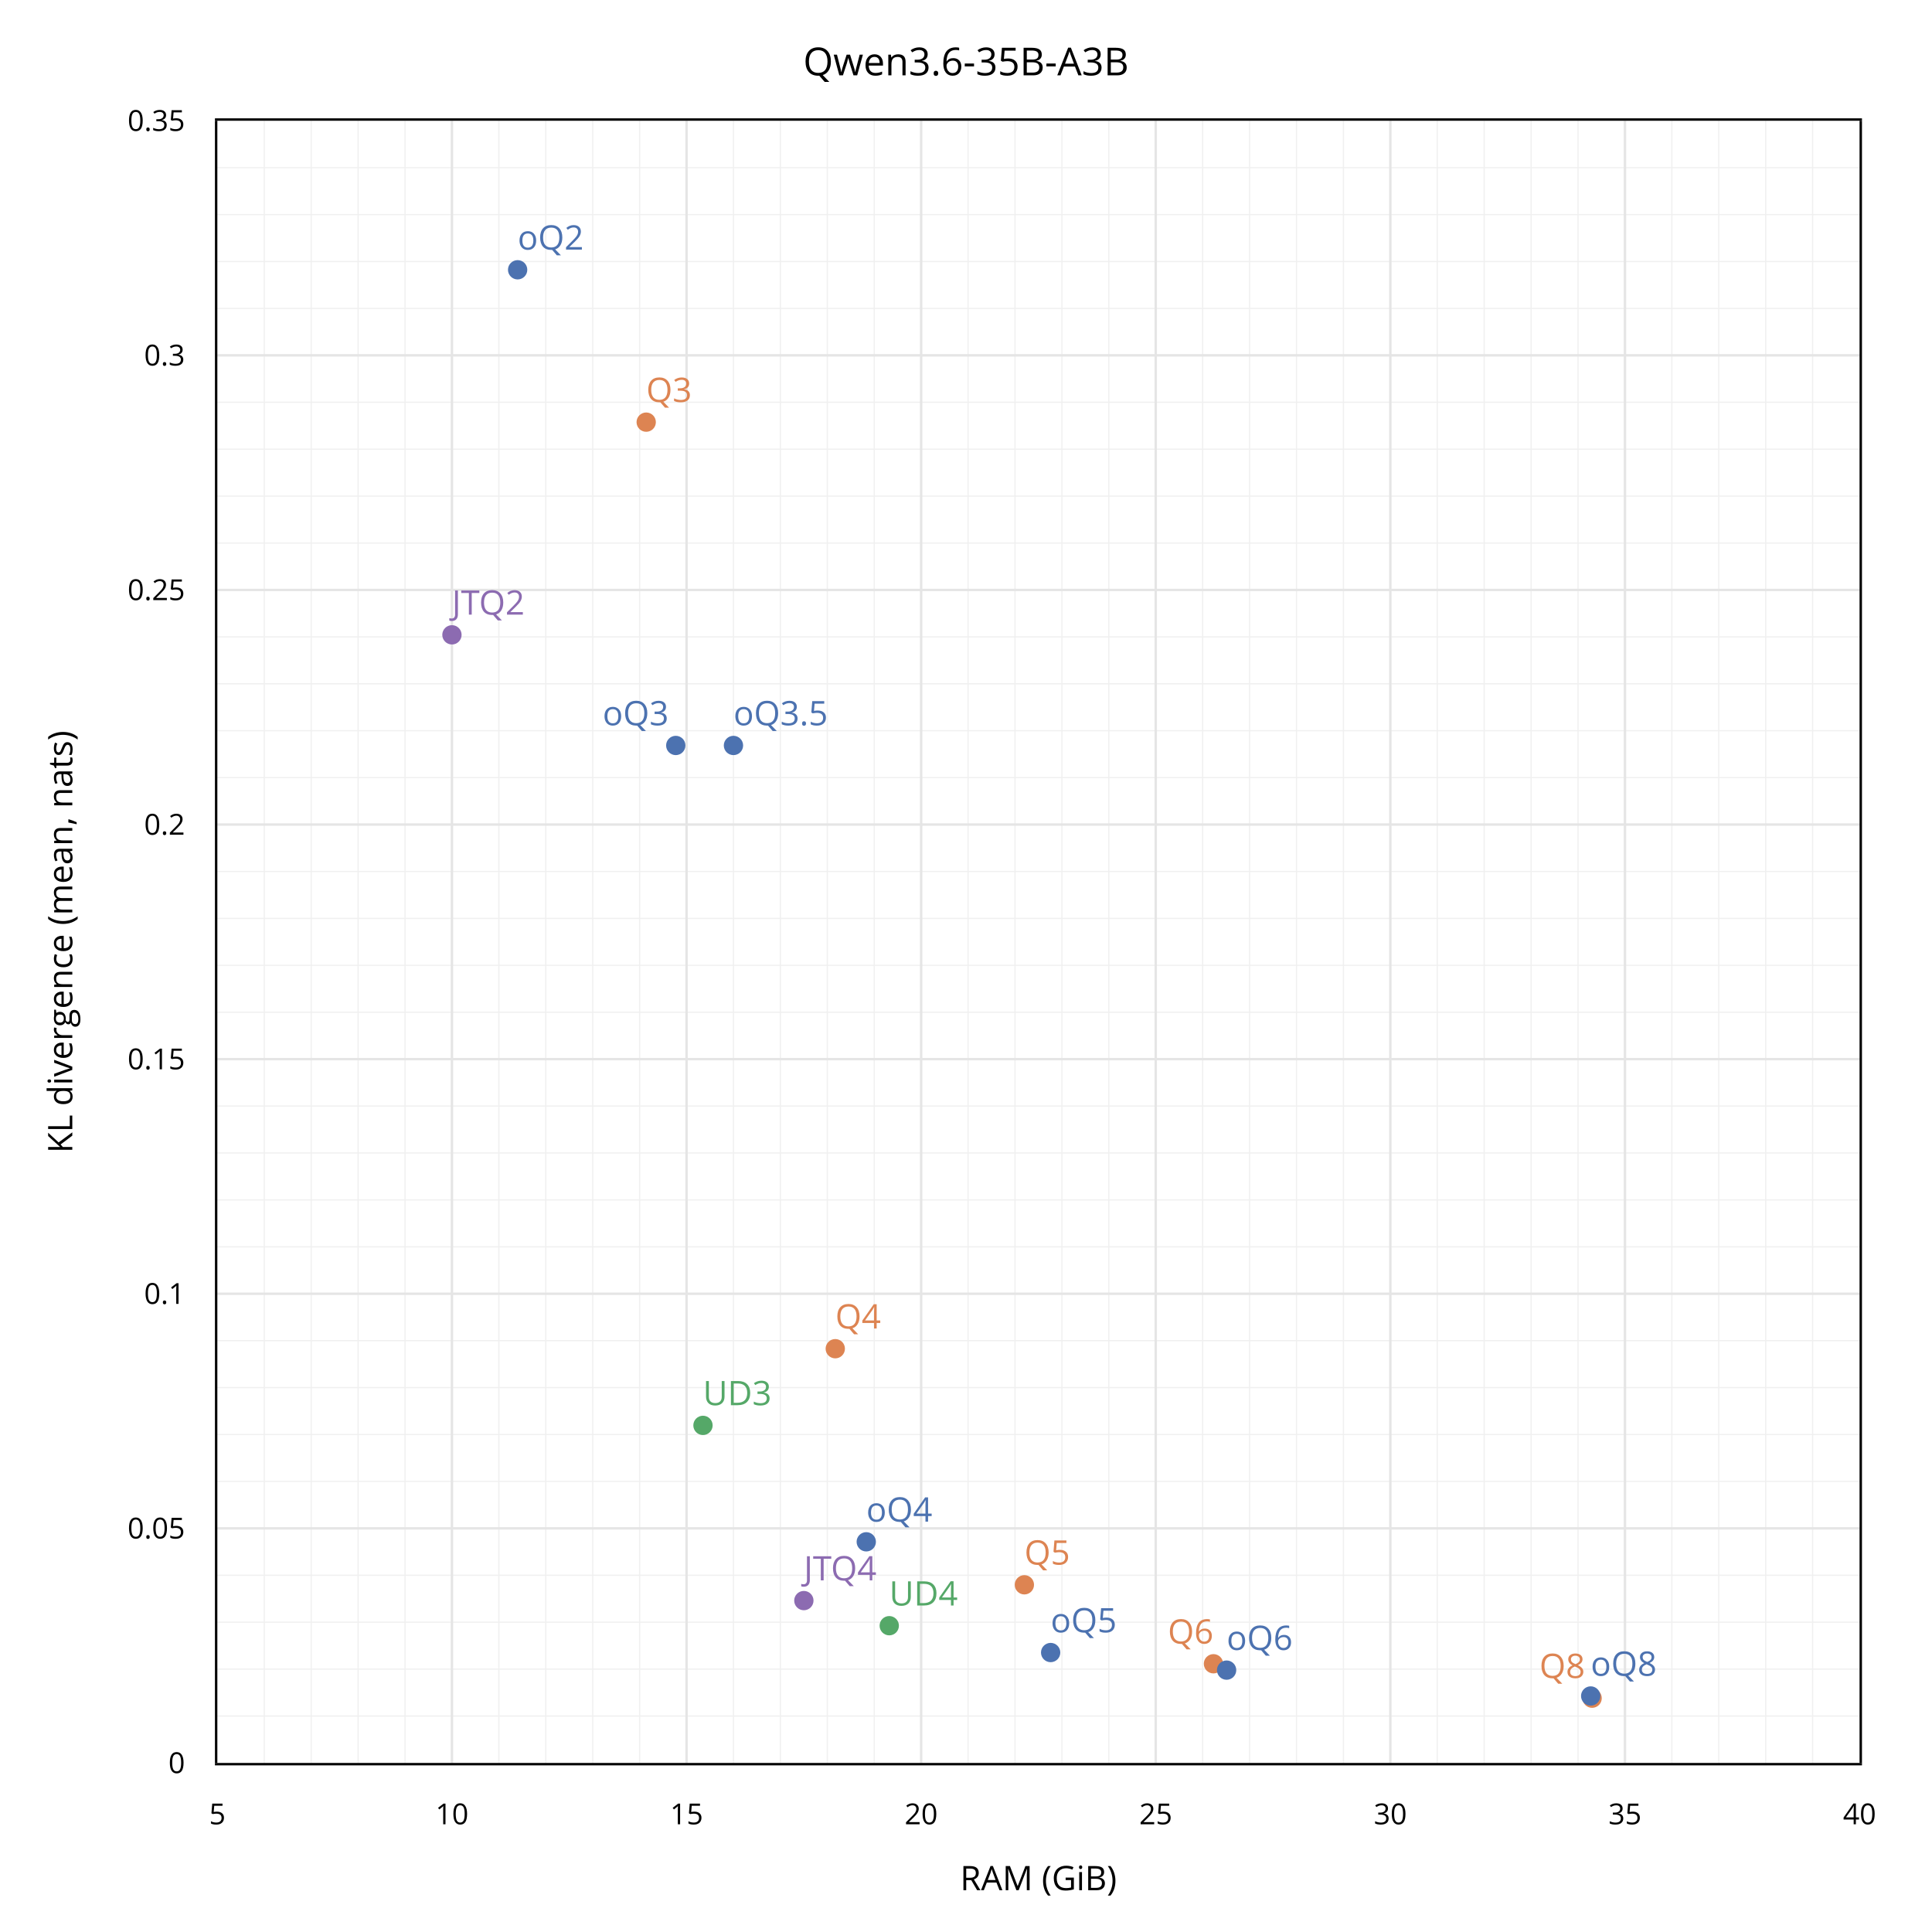
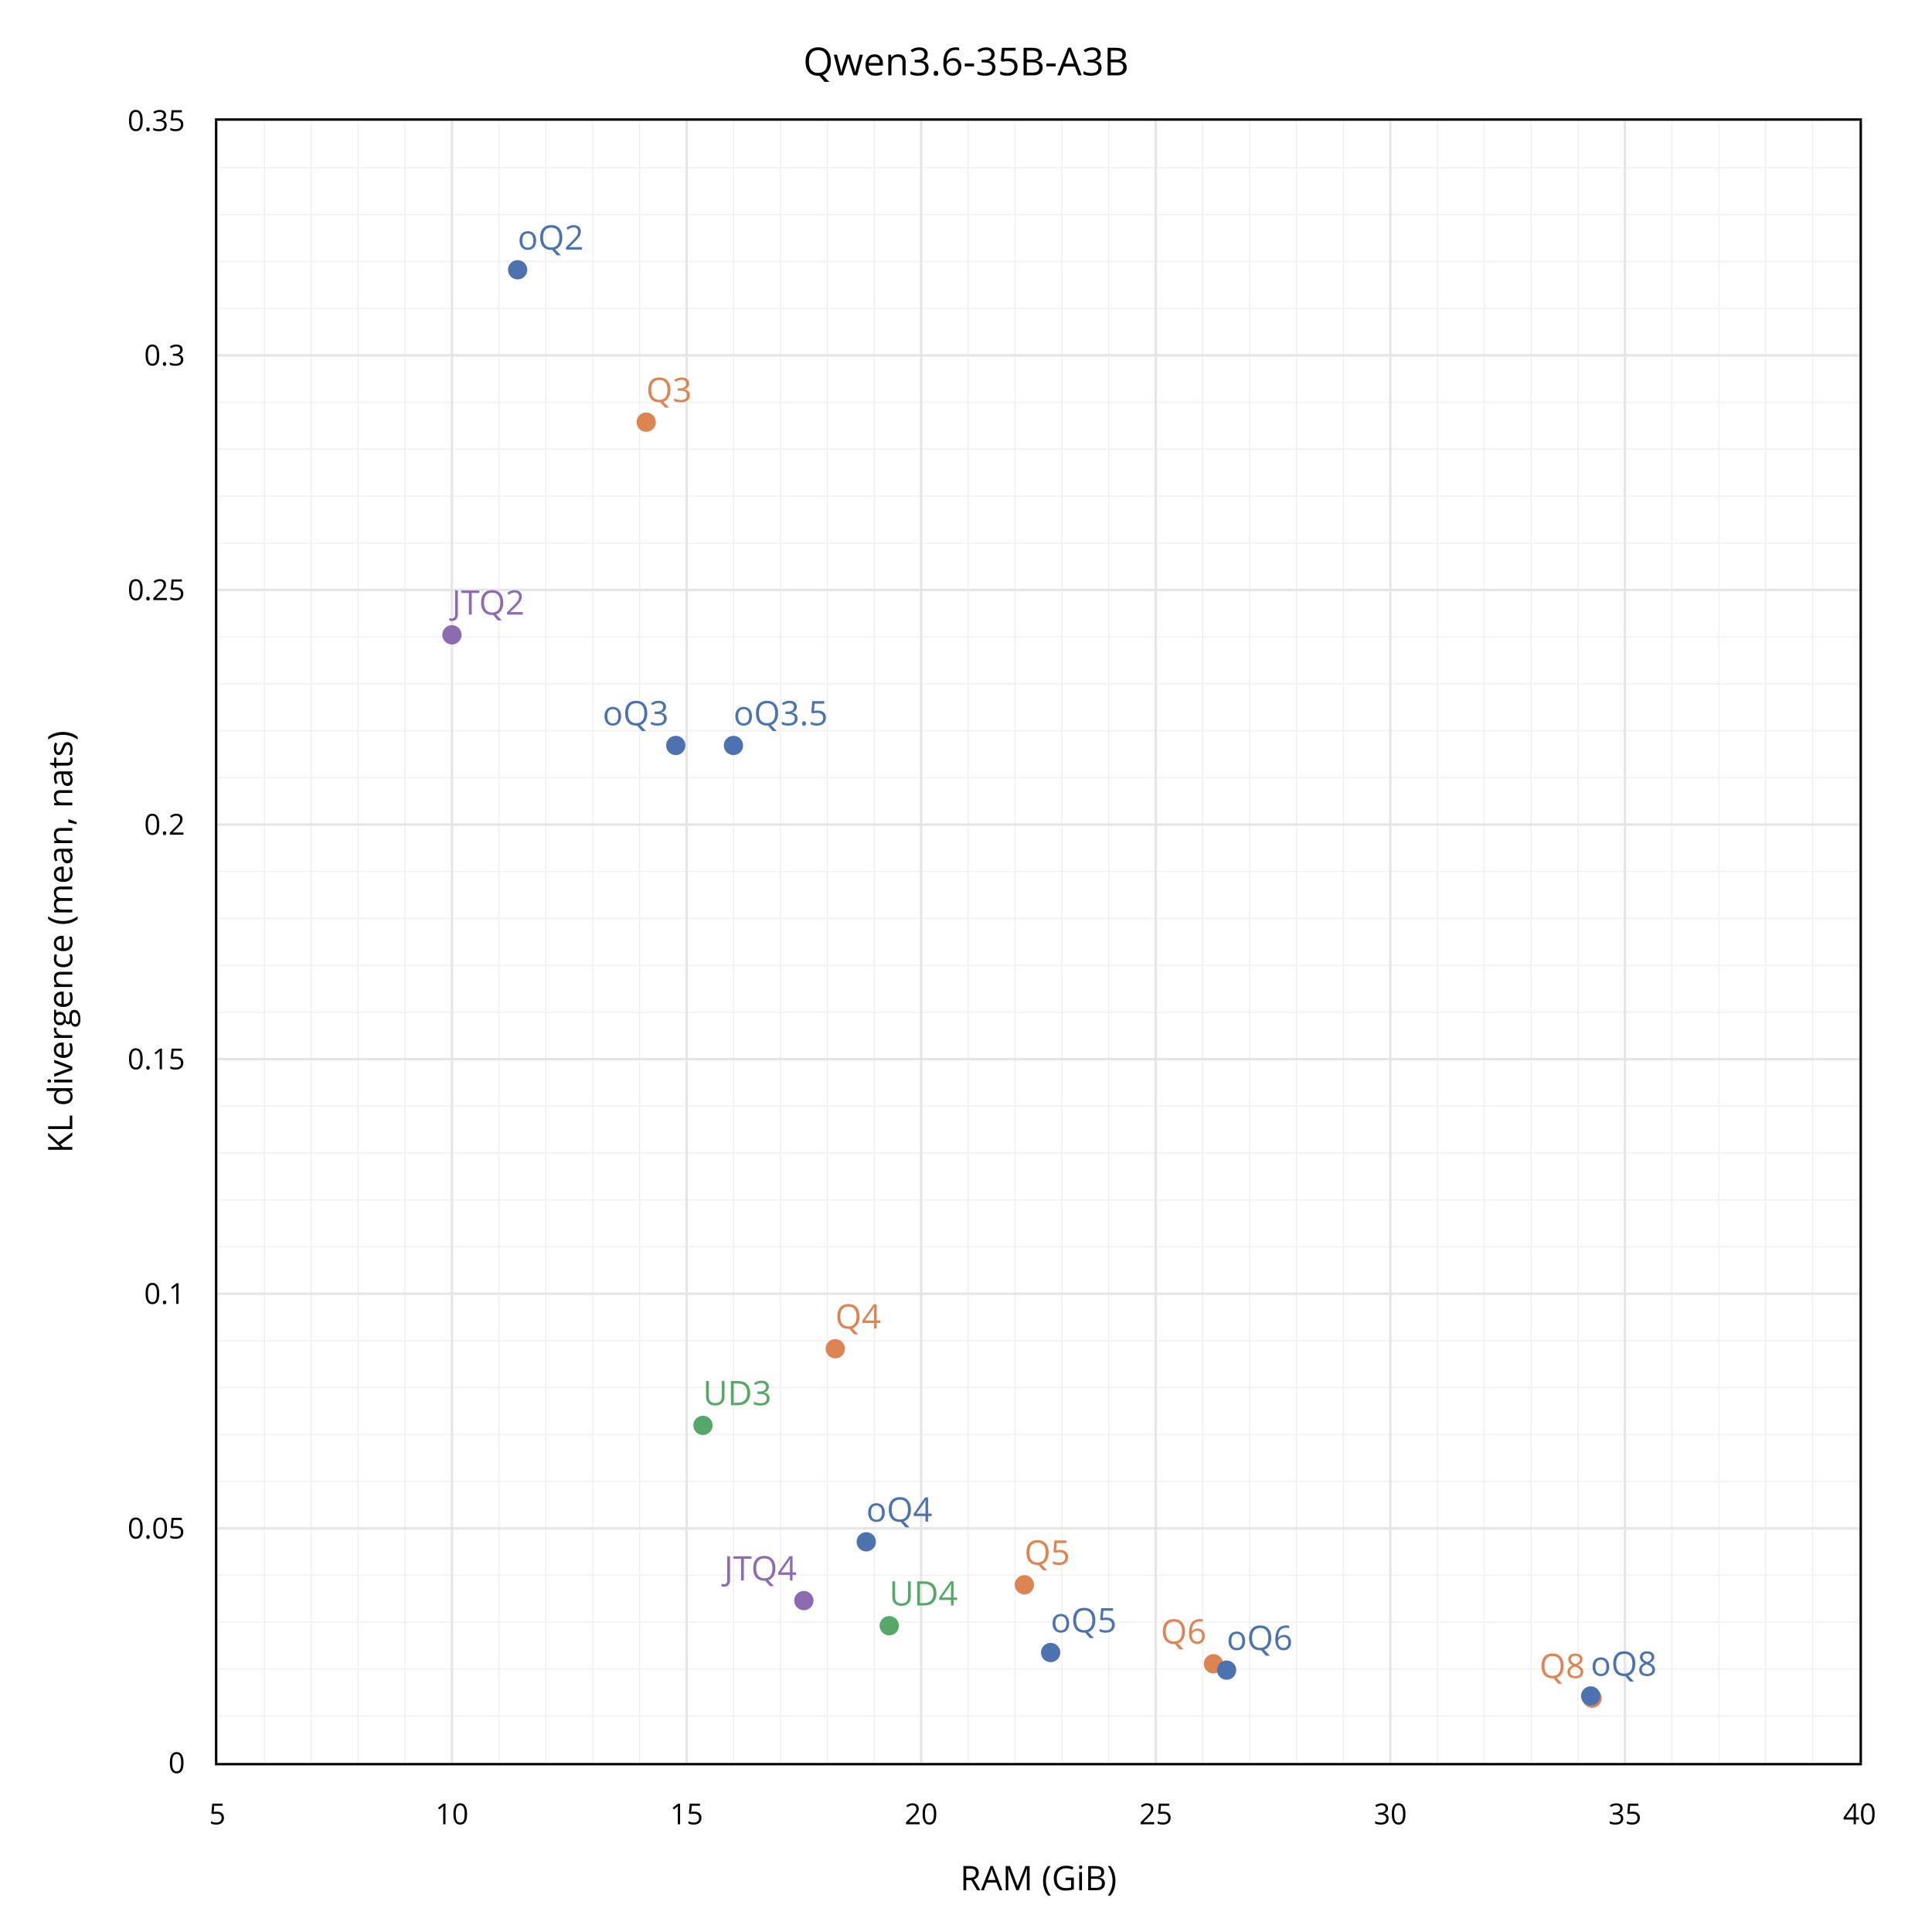
<svg xmlns="http://www.w3.org/2000/svg" class="main-svg" width="800" height="800" style="" viewBox="0 0 800 800">
  <rect x="0" y="0" width="800" height="800" style="fill: rgb(255, 255, 255); fill-opacity: 1;" />
-   <defs id="defs-2582f5">
+   <defs id="defs-530751">
    <g class="clips">
-       <clipPath id="clip2582f5xyplot" class="plotclip">
+       <clipPath id="clip530751xyplot" class="plotclip">
        <rect width="680" height="680" />
      </clipPath>
-       <clipPath class="axesclip" id="clip2582f5x">
+       <clipPath class="axesclip" id="clip530751x">
        <rect x="90" y="0" width="680" height="800" />
      </clipPath>
-       <clipPath class="axesclip" id="clip2582f5y">
+       <clipPath class="axesclip" id="clip530751y">
        <rect x="0" y="50" width="800" height="680" />
      </clipPath>
-       <clipPath class="axesclip" id="clip2582f5xy">
+       <clipPath class="axesclip" id="clip530751xy">
        <rect x="90" y="50" width="680" height="680" />
      </clipPath>
    </g>
    <g class="gradients" />
    <g class="patterns" />
  </defs>
  <g class="bglayer" />
  <g class="layer-below">
    <g class="imagelayer" />
    <g class="shapelayer" />
  </g>
  <g class="cartesianlayer">
    <g class="subplot xy">
      <g class="layer-subplot">
        <g class="shapelayer" />
        <g class="imagelayer" />
      </g>
      <g class="minor-gridlayer">
        <g class="x">
          <path class="xgrid crisp" transform="translate(109.43,0)" d="M0,50v680" style="stroke: rgb(240, 240, 240); stroke-opacity: 1; stroke-width: 0.5px;" />
          <path class="xgrid crisp" transform="translate(128.86,0)" d="M0,50v680" style="stroke: rgb(240, 240, 240); stroke-opacity: 1; stroke-width: 0.5px;" />
          <path class="xgrid crisp" transform="translate(148.29,0)" d="M0,50v680" style="stroke: rgb(240, 240, 240); stroke-opacity: 1; stroke-width: 0.5px;" />
          <path class="xgrid crisp" transform="translate(167.71,0)" d="M0,50v680" style="stroke: rgb(240, 240, 240); stroke-opacity: 1; stroke-width: 0.5px;" />
          <path class="xgrid crisp" transform="translate(206.57,0)" d="M0,50v680" style="stroke: rgb(240, 240, 240); stroke-opacity: 1; stroke-width: 0.5px;" />
          <path class="xgrid crisp" transform="translate(226,0)" d="M0,50v680" style="stroke: rgb(240, 240, 240); stroke-opacity: 1; stroke-width: 0.5px;" />
          <path class="xgrid crisp" transform="translate(245.43,0)" d="M0,50v680" style="stroke: rgb(240, 240, 240); stroke-opacity: 1; stroke-width: 0.5px;" />
          <path class="xgrid crisp" transform="translate(264.86,0)" d="M0,50v680" style="stroke: rgb(240, 240, 240); stroke-opacity: 1; stroke-width: 0.5px;" />
          <path class="xgrid crisp" transform="translate(303.71,0)" d="M0,50v680" style="stroke: rgb(240, 240, 240); stroke-opacity: 1; stroke-width: 0.5px;" />
          <path class="xgrid crisp" transform="translate(323.14,0)" d="M0,50v680" style="stroke: rgb(240, 240, 240); stroke-opacity: 1; stroke-width: 0.5px;" />
          <path class="xgrid crisp" transform="translate(342.57,0)" d="M0,50v680" style="stroke: rgb(240, 240, 240); stroke-opacity: 1; stroke-width: 0.5px;" />
          <path class="xgrid crisp" transform="translate(362,0)" d="M0,50v680" style="stroke: rgb(240, 240, 240); stroke-opacity: 1; stroke-width: 0.5px;" />
          <path class="xgrid crisp" transform="translate(400.86,0)" d="M0,50v680" style="stroke: rgb(240, 240, 240); stroke-opacity: 1; stroke-width: 0.5px;" />
          <path class="xgrid crisp" transform="translate(420.29,0)" d="M0,50v680" style="stroke: rgb(240, 240, 240); stroke-opacity: 1; stroke-width: 0.5px;" />
          <path class="xgrid crisp" transform="translate(439.71,0)" d="M0,50v680" style="stroke: rgb(240, 240, 240); stroke-opacity: 1; stroke-width: 0.5px;" />
          <path class="xgrid crisp" transform="translate(459.14,0)" d="M0,50v680" style="stroke: rgb(240, 240, 240); stroke-opacity: 1; stroke-width: 0.5px;" />
          <path class="xgrid crisp" transform="translate(498,0)" d="M0,50v680" style="stroke: rgb(240, 240, 240); stroke-opacity: 1; stroke-width: 0.5px;" />
          <path class="xgrid crisp" transform="translate(517.43,0)" d="M0,50v680" style="stroke: rgb(240, 240, 240); stroke-opacity: 1; stroke-width: 0.5px;" />
          <path class="xgrid crisp" transform="translate(536.86,0)" d="M0,50v680" style="stroke: rgb(240, 240, 240); stroke-opacity: 1; stroke-width: 0.5px;" />
          <path class="xgrid crisp" transform="translate(556.29,0)" d="M0,50v680" style="stroke: rgb(240, 240, 240); stroke-opacity: 1; stroke-width: 0.5px;" />
          <path class="xgrid crisp" transform="translate(595.14,0)" d="M0,50v680" style="stroke: rgb(240, 240, 240); stroke-opacity: 1; stroke-width: 0.5px;" />
          <path class="xgrid crisp" transform="translate(614.57,0)" d="M0,50v680" style="stroke: rgb(240, 240, 240); stroke-opacity: 1; stroke-width: 0.5px;" />
          <path class="xgrid crisp" transform="translate(634,0)" d="M0,50v680" style="stroke: rgb(240, 240, 240); stroke-opacity: 1; stroke-width: 0.5px;" />
          <path class="xgrid crisp" transform="translate(653.43,0)" d="M0,50v680" style="stroke: rgb(240, 240, 240); stroke-opacity: 1; stroke-width: 0.5px;" />
          <path class="xgrid crisp" transform="translate(692.29,0)" d="M0,50v680" style="stroke: rgb(240, 240, 240); stroke-opacity: 1; stroke-width: 0.5px;" />
          <path class="xgrid crisp" transform="translate(711.71,0)" d="M0,50v680" style="stroke: rgb(240, 240, 240); stroke-opacity: 1; stroke-width: 0.5px;" />
          <path class="xgrid crisp" transform="translate(731.14,0)" d="M0,50v680" style="stroke: rgb(240, 240, 240); stroke-opacity: 1; stroke-width: 0.5px;" />
          <path class="xgrid crisp" transform="translate(750.57,0)" d="M0,50v680" style="stroke: rgb(240, 240, 240); stroke-opacity: 1; stroke-width: 0.5px;" />
        </g>
        <g class="y">
          <path class="ygrid crisp" transform="translate(0,710.57)" d="M90,0h680" style="stroke: rgb(240, 240, 240); stroke-opacity: 1; stroke-width: 0.5px;" />
          <path class="ygrid crisp" transform="translate(0,691.14)" d="M90,0h680" style="stroke: rgb(240, 240, 240); stroke-opacity: 1; stroke-width: 0.5px;" />
          <path class="ygrid crisp" transform="translate(0,671.71)" d="M90,0h680" style="stroke: rgb(240, 240, 240); stroke-opacity: 1; stroke-width: 0.5px;" />
          <path class="ygrid crisp" transform="translate(0,652.29)" d="M90,0h680" style="stroke: rgb(240, 240, 240); stroke-opacity: 1; stroke-width: 0.5px;" />
          <path class="ygrid crisp" transform="translate(0,613.43)" d="M90,0h680" style="stroke: rgb(240, 240, 240); stroke-opacity: 1; stroke-width: 0.5px;" />
          <path class="ygrid crisp" transform="translate(0,594)" d="M90,0h680" style="stroke: rgb(240, 240, 240); stroke-opacity: 1; stroke-width: 0.5px;" />
          <path class="ygrid crisp" transform="translate(0,574.57)" d="M90,0h680" style="stroke: rgb(240, 240, 240); stroke-opacity: 1; stroke-width: 0.5px;" />
          <path class="ygrid crisp" transform="translate(0,555.14)" d="M90,0h680" style="stroke: rgb(240, 240, 240); stroke-opacity: 1; stroke-width: 0.5px;" />
          <path class="ygrid crisp" transform="translate(0,516.29)" d="M90,0h680" style="stroke: rgb(240, 240, 240); stroke-opacity: 1; stroke-width: 0.5px;" />
          <path class="ygrid crisp" transform="translate(0,496.86)" d="M90,0h680" style="stroke: rgb(240, 240, 240); stroke-opacity: 1; stroke-width: 0.5px;" />
          <path class="ygrid crisp" transform="translate(0,477.43)" d="M90,0h680" style="stroke: rgb(240, 240, 240); stroke-opacity: 1; stroke-width: 0.5px;" />
          <path class="ygrid crisp" transform="translate(0,458)" d="M90,0h680" style="stroke: rgb(240, 240, 240); stroke-opacity: 1; stroke-width: 0.5px;" />
          <path class="ygrid crisp" transform="translate(0,419.14)" d="M90,0h680" style="stroke: rgb(240, 240, 240); stroke-opacity: 1; stroke-width: 0.5px;" />
          <path class="ygrid crisp" transform="translate(0,399.71)" d="M90,0h680" style="stroke: rgb(240, 240, 240); stroke-opacity: 1; stroke-width: 0.5px;" />
          <path class="ygrid crisp" transform="translate(0,380.29)" d="M90,0h680" style="stroke: rgb(240, 240, 240); stroke-opacity: 1; stroke-width: 0.5px;" />
          <path class="ygrid crisp" transform="translate(0,360.86)" d="M90,0h680" style="stroke: rgb(240, 240, 240); stroke-opacity: 1; stroke-width: 0.5px;" />
          <path class="ygrid crisp" transform="translate(0,322)" d="M90,0h680" style="stroke: rgb(240, 240, 240); stroke-opacity: 1; stroke-width: 0.5px;" />
          <path class="ygrid crisp" transform="translate(0,302.57)" d="M90,0h680" style="stroke: rgb(240, 240, 240); stroke-opacity: 1; stroke-width: 0.5px;" />
          <path class="ygrid crisp" transform="translate(0,283.14)" d="M90,0h680" style="stroke: rgb(240, 240, 240); stroke-opacity: 1; stroke-width: 0.5px;" />
          <path class="ygrid crisp" transform="translate(0,263.71)" d="M90,0h680" style="stroke: rgb(240, 240, 240); stroke-opacity: 1; stroke-width: 0.5px;" />
          <path class="ygrid crisp" transform="translate(0,224.86)" d="M90,0h680" style="stroke: rgb(240, 240, 240); stroke-opacity: 1; stroke-width: 0.5px;" />
          <path class="ygrid crisp" transform="translate(0,205.43)" d="M90,0h680" style="stroke: rgb(240, 240, 240); stroke-opacity: 1; stroke-width: 0.5px;" />
          <path class="ygrid crisp" transform="translate(0,186)" d="M90,0h680" style="stroke: rgb(240, 240, 240); stroke-opacity: 1; stroke-width: 0.5px;" />
          <path class="ygrid crisp" transform="translate(0,166.57)" d="M90,0h680" style="stroke: rgb(240, 240, 240); stroke-opacity: 1; stroke-width: 0.5px;" />
          <path class="ygrid crisp" transform="translate(0,127.71)" d="M90,0h680" style="stroke: rgb(240, 240, 240); stroke-opacity: 1; stroke-width: 0.5px;" />
          <path class="ygrid crisp" transform="translate(0,108.29)" d="M90,0h680" style="stroke: rgb(240, 240, 240); stroke-opacity: 1; stroke-width: 0.5px;" />
          <path class="ygrid crisp" transform="translate(0,88.86)" d="M90,0h680" style="stroke: rgb(240, 240, 240); stroke-opacity: 1; stroke-width: 0.5px;" />
          <path class="ygrid crisp" transform="translate(0,69.43)" d="M90,0h680" style="stroke: rgb(240, 240, 240); stroke-opacity: 1; stroke-width: 0.5px;" />
        </g>
      </g>
      <g class="gridlayer">
        <g class="x">
          <path class="xgrid crisp" transform="translate(187.14,0)" d="M0,50v680" style="stroke: rgb(229, 229, 229); stroke-opacity: 1; stroke-width: 1px;" />
          <path class="xgrid crisp" transform="translate(284.29,0)" d="M0,50v680" style="stroke: rgb(229, 229, 229); stroke-opacity: 1; stroke-width: 1px;" />
          <path class="xgrid crisp" transform="translate(381.43,0)" d="M0,50v680" style="stroke: rgb(229, 229, 229); stroke-opacity: 1; stroke-width: 1px;" />
          <path class="xgrid crisp" transform="translate(478.57,0)" d="M0,50v680" style="stroke: rgb(229, 229, 229); stroke-opacity: 1; stroke-width: 1px;" />
          <path class="xgrid crisp" transform="translate(575.71,0)" d="M0,50v680" style="stroke: rgb(229, 229, 229); stroke-opacity: 1; stroke-width: 1px;" />
          <path class="xgrid crisp" transform="translate(672.86,0)" d="M0,50v680" style="stroke: rgb(229, 229, 229); stroke-opacity: 1; stroke-width: 1px;" />
        </g>
        <g class="y">
          <path class="ygrid crisp" transform="translate(0,632.86)" d="M90,0h680" style="stroke: rgb(229, 229, 229); stroke-opacity: 1; stroke-width: 1px;" />
          <path class="ygrid crisp" transform="translate(0,535.71)" d="M90,0h680" style="stroke: rgb(229, 229, 229); stroke-opacity: 1; stroke-width: 1px;" />
          <path class="ygrid crisp" transform="translate(0,438.57)" d="M90,0h680" style="stroke: rgb(229, 229, 229); stroke-opacity: 1; stroke-width: 1px;" />
          <path class="ygrid crisp" transform="translate(0,341.43)" d="M90,0h680" style="stroke: rgb(229, 229, 229); stroke-opacity: 1; stroke-width: 1px;" />
          <path class="ygrid crisp" transform="translate(0,244.29)" d="M90,0h680" style="stroke: rgb(229, 229, 229); stroke-opacity: 1; stroke-width: 1px;" />
          <path class="ygrid crisp" transform="translate(0,147.14)" d="M90,0h680" style="stroke: rgb(229, 229, 229); stroke-opacity: 1; stroke-width: 1px;" />
        </g>
      </g>
      <g class="zerolinelayer" />
      <g class="layer-between">
        <g class="shapelayer" />
        <g class="imagelayer" />
      </g>
      <path class="xlines-below" />
      <path class="ylines-below" />
      <g class="overlines-below" />
      <g class="xaxislayer-below" />
      <g class="yaxislayer-below" />
      <g class="overaxes-below" />
      <g class="overplot">
-         <g class="xy" transform="translate(90,50)" clip-path="url(#clip2582f5xyplot)">
+         <g class="xy" transform="translate(90,50)" clip-path="url(#clip530751xyplot)">
          <g class="scatterlayer mlayer">
-             <g class="trace scatter trace930d7d" style="stroke-miterlimit: 2; opacity: 1;">
+             <g class="trace scatter tracee09c85" style="stroke-miterlimit: 2; opacity: 1;">
              <g class="fills" />
              <g class="errorbars" />
              <g class="lines" />
              <g class="points">
                <path class="point" transform="translate(177.58,124.8)" d="M4,0A4,4 0 1,1 0,-4A4,4 0 0,1 4,0Z" style="opacity: 1; stroke-width: 0px; fill: rgb(221, 132, 82); fill-opacity: 1;" />
                <path class="point" transform="translate(255.87,508.47)" d="M4,0A4,4 0 1,1 0,-4A4,4 0 0,1 4,0Z" style="opacity: 1; stroke-width: 0px; fill: rgb(221, 132, 82); fill-opacity: 1;" />
                <path class="point" transform="translate(334.17,606.23)" d="M4,0A4,4 0 1,1 0,-4A4,4 0 0,1 4,0Z" style="opacity: 1; stroke-width: 0px; fill: rgb(221, 132, 82); fill-opacity: 1;" />
                <path class="point" transform="translate(412.47,638.93)" d="M4,0A4,4 0 1,1 0,-4A4,4 0 0,1 4,0Z" style="opacity: 1; stroke-width: 0px; fill: rgb(221, 132, 82); fill-opacity: 1;" />
                <path class="point" transform="translate(569.26,653.18)" d="M4,0A4,4 0 1,1 0,-4A4,4 0 0,1 4,0Z" style="opacity: 1; stroke-width: 0px; fill: rgb(221, 132, 82); fill-opacity: 1;" />
              </g>
              <g class="text" />
            </g>
-             <g class="trace scatter traceb20fb5" style="stroke-miterlimit: 2; opacity: 1;">
+             <g class="trace scatter trace02da32" style="stroke-miterlimit: 2; opacity: 1;">
              <g class="fills" />
              <g class="errorbars" />
              <g class="lines" />
              <g class="points" />
              <g class="text">
                <g class="textpoint" transform="translate(0,-3.5)">
                  <text x="177.58" y="119.94" text-anchor="start" style="font-family: 'Open Sans', verdana, arial, sans-serif; font-size: 14px; fill: rgb(221, 132, 82); fill-opacity: 1; white-space: pre;">Q3</text>
                </g>
                <g class="textpoint" transform="translate(0,-3.5)">
                  <text x="255.87" y="503.61" text-anchor="start" style="font-family: 'Open Sans', verdana, arial, sans-serif; font-size: 14px; fill: rgb(221, 132, 82); fill-opacity: 1; white-space: pre;">Q4</text>
                </g>
                <g class="textpoint" transform="translate(0,-3.5)">
                  <text x="334.17" y="601.37" text-anchor="start" style="font-family: 'Open Sans', verdana, arial, sans-serif; font-size: 14px; fill: rgb(221, 132, 82); fill-opacity: 1; white-space: pre;">Q5</text>
                </g>
                <g class="textpoint" transform="translate(0,-3.5)">
-                   <text x="412.47" y="634.08" text-anchor="end" style="font-family: 'Open Sans', verdana, arial, sans-serif; font-size: 14px; fill: rgb(221, 132, 82); fill-opacity: 1; white-space: pre;">Q6</text>
+                   <text x="409.55" y="634.08" text-anchor="end" style="font-family: 'Open Sans', verdana, arial, sans-serif; font-size: 14px; fill: rgb(221, 132, 82); fill-opacity: 1; white-space: pre;">Q6</text>
                </g>
                <g class="textpoint" transform="translate(0,-3.5)">
                  <text x="566.34" y="648.32" text-anchor="end" style="font-family: 'Open Sans', verdana, arial, sans-serif; font-size: 14px; fill: rgb(221, 132, 82); fill-opacity: 1; white-space: pre;">Q8</text>
                </g>
              </g>
            </g>
-             <g class="trace scatter trace9973ae" style="stroke-miterlimit: 2; opacity: 1;">
+             <g class="trace scatter tracead27e9" style="stroke-miterlimit: 2; opacity: 1;">
              <g class="fills" />
              <g class="errorbars" />
              <g class="lines" />
              <g class="points">
                <path class="point" transform="translate(124.34,61.71)" d="M4,0A4,4 0 1,1 0,-4A4,4 0 0,1 4,0Z" style="opacity: 1; stroke-width: 0px; fill: rgb(76, 114, 176); fill-opacity: 1;" />
                <path class="point" transform="translate(189.82,258.68)" d="M4,0A4,4 0 1,1 0,-4A4,4 0 0,1 4,0Z" style="opacity: 1; stroke-width: 0px; fill: rgb(76, 114, 176); fill-opacity: 1;" />
                <path class="point" transform="translate(213.71,258.68)" d="M4,0A4,4 0 1,1 0,-4A4,4 0 0,1 4,0Z" style="opacity: 1; stroke-width: 0px; fill: rgb(76, 114, 176); fill-opacity: 1;" />
                <path class="point" transform="translate(268.7,588.43)" d="M4,0A4,4 0 1,1 0,-4A4,4 0 0,1 4,0Z" style="opacity: 1; stroke-width: 0px; fill: rgb(76, 114, 176); fill-opacity: 1;" />
                <path class="point" transform="translate(345.05,634.28)" d="M4,0A4,4 0 1,1 0,-4A4,4 0 0,1 4,0Z" style="opacity: 1; stroke-width: 0px; fill: rgb(76, 114, 176); fill-opacity: 1;" />
                <path class="point" transform="translate(417.91,641.56)" d="M4,0A4,4 0 1,1 0,-4A4,4 0 0,1 4,0Z" style="opacity: 1; stroke-width: 0px; fill: rgb(76, 114, 176); fill-opacity: 1;" />
                <path class="point" transform="translate(568.67,652.27)" d="M4,0A4,4 0 1,1 0,-4A4,4 0 0,1 4,0Z" style="opacity: 1; stroke-width: 0px; fill: rgb(76, 114, 176); fill-opacity: 1;" />
              </g>
              <g class="text" />
            </g>
-             <g class="trace scatter trace2d4721" style="stroke-miterlimit: 2; opacity: 1;">
+             <g class="trace scatter trace64ca71" style="stroke-miterlimit: 2; opacity: 1;">
              <g class="fills" />
              <g class="errorbars" />
              <g class="lines" />
              <g class="points" />
              <g class="text">
                <g class="textpoint" transform="translate(0,-3.5)">
                  <text x="124.34" y="56.85" text-anchor="start" style="font-family: 'Open Sans', verdana, arial, sans-serif; font-size: 14px; fill: rgb(76, 114, 176); fill-opacity: 1; white-space: pre;">oQ2</text>
                </g>
                <g class="textpoint" transform="translate(0,-3.5)">
                  <text x="186.9" y="253.82" text-anchor="end" style="font-family: 'Open Sans', verdana, arial, sans-serif; font-size: 14px; fill: rgb(76, 114, 176); fill-opacity: 1; white-space: pre;">oQ3</text>
                </g>
                <g class="textpoint" transform="translate(0,-3.5)">
                  <text x="213.71" y="253.82" text-anchor="start" style="font-family: 'Open Sans', verdana, arial, sans-serif; font-size: 14px; fill: rgb(76, 114, 176); fill-opacity: 1; white-space: pre;">oQ3.5</text>
                </g>
                <g class="textpoint" transform="translate(0,-3.5)">
                  <text x="268.7" y="583.57" text-anchor="start" style="font-family: 'Open Sans', verdana, arial, sans-serif; font-size: 14px; fill: rgb(76, 114, 176); fill-opacity: 1; white-space: pre;">oQ4</text>
                </g>
                <g class="textpoint" transform="translate(0,-3.5)">
                  <text x="345.05" y="629.42" text-anchor="start" style="font-family: 'Open Sans', verdana, arial, sans-serif; font-size: 14px; fill: rgb(76, 114, 176); fill-opacity: 1; white-space: pre;">oQ5</text>
                </g>
                <g class="textpoint" transform="translate(0,-3.5)">
                  <text x="417.91" y="636.71" text-anchor="start" style="font-family: 'Open Sans', verdana, arial, sans-serif; font-size: 14px; fill: rgb(76, 114, 176); fill-opacity: 1; white-space: pre;">oQ6</text>
                </g>
                <g class="textpoint" transform="translate(0,-3.5)">
                  <text x="568.67" y="647.41" text-anchor="start" style="font-family: 'Open Sans', verdana, arial, sans-serif; font-size: 14px; fill: rgb(76, 114, 176); fill-opacity: 1; white-space: pre;">oQ8</text>
                </g>
              </g>
            </g>
-             <g class="trace scatter trace0c7dff" style="stroke-miterlimit: 2; opacity: 1;">
+             <g class="trace scatter trace4b6146" style="stroke-miterlimit: 2; opacity: 1;">
              <g class="fills" />
              <g class="errorbars" />
              <g class="lines" />
              <g class="points">
                <path class="point" transform="translate(201.09,540.22)" d="M4,0A4,4 0 1,1 0,-4A4,4 0 0,1 4,0Z" style="opacity: 1; stroke-width: 0px; fill: rgb(85, 168, 104); fill-opacity: 1;" />
                <path class="point" transform="translate(278.22,623.17)" d="M4,0A4,4 0 1,1 0,-4A4,4 0 0,1 4,0Z" style="opacity: 1; stroke-width: 0px; fill: rgb(85, 168, 104); fill-opacity: 1;" />
              </g>
              <g class="text" />
            </g>
-             <g class="trace scatter trace5f9eed" style="stroke-miterlimit: 2; opacity: 1;">
+             <g class="trace scatter traceb59803" style="stroke-miterlimit: 2; opacity: 1;">
              <g class="fills" />
              <g class="errorbars" />
              <g class="lines" />
              <g class="points" />
              <g class="text">
                <g class="textpoint" transform="translate(0,-3.5)">
                  <text x="201.09" y="535.36" text-anchor="start" style="font-family: 'Open Sans', verdana, arial, sans-serif; font-size: 14px; fill: rgb(85, 168, 104); fill-opacity: 1; white-space: pre;">UD3</text>
                </g>
                <g class="textpoint" transform="translate(0,-3.5)">
                  <text x="278.22" y="618.31" text-anchor="start" style="font-family: 'Open Sans', verdana, arial, sans-serif; font-size: 14px; fill: rgb(85, 168, 104); fill-opacity: 1; white-space: pre;">UD4</text>
                </g>
              </g>
            </g>
-             <g class="trace scatter trace7ee3af" style="stroke-miterlimit: 2; opacity: 1;">
+             <g class="trace scatter tracee0984d" style="stroke-miterlimit: 2; opacity: 1;">
              <g class="fills" />
              <g class="errorbars" />
              <g class="lines" />
              <g class="points">
                <path class="point" transform="translate(97.14,212.87)" d="M4,0A4,4 0 1,1 0,-4A4,4 0 0,1 4,0Z" style="opacity: 1; stroke-width: 0px; fill: rgb(140, 107, 177); fill-opacity: 1;" />
                <path class="point" transform="translate(242.86,612.77)" d="M4,0A4,4 0 1,1 0,-4A4,4 0 0,1 4,0Z" style="opacity: 1; stroke-width: 0px; fill: rgb(140, 107, 177); fill-opacity: 1;" />
              </g>
              <g class="text" />
            </g>
-             <g class="trace scatter trace3954c3" style="stroke-miterlimit: 2; opacity: 1;">
+             <g class="trace scatter trace9a966a" style="stroke-miterlimit: 2; opacity: 1;">
              <g class="fills" />
              <g class="errorbars" />
              <g class="lines" />
              <g class="points" />
              <g class="text">
                <g class="textpoint" transform="translate(0,-3.5)">
                  <text x="97.14" y="208.01" text-anchor="start" style="font-family: 'Open Sans', verdana, arial, sans-serif; font-size: 14px; fill: rgb(140, 107, 177); fill-opacity: 1; white-space: pre;">JTQ2</text>
                </g>
                <g class="textpoint" transform="translate(0,-3.5)">
-                   <text x="242.86" y="607.91" text-anchor="start" style="font-family: 'Open Sans', verdana, arial, sans-serif; font-size: 14px; fill: rgb(140, 107, 177); fill-opacity: 1; white-space: pre;">JTQ4</text>
+                   <text x="239.94" y="607.91" text-anchor="end" style="font-family: 'Open Sans', verdana, arial, sans-serif; font-size: 14px; fill: rgb(140, 107, 177); fill-opacity: 1; white-space: pre;">JTQ4</text>
                </g>
              </g>
            </g>
          </g>
        </g>
      </g>
      <g class="zerolinelayer-above" />
      <path class="xlines-above crisp" d="M89,730.5H771M89,49.5H771" style="fill: none; stroke-width: 1px; stroke: rgb(0, 0, 0); stroke-opacity: 1;" />
      <path class="ylines-above crisp" d="M89.5,50V730M770.5,50V730" style="fill: none; stroke-width: 1px; stroke: rgb(0, 0, 0); stroke-opacity: 1;" />
      <g class="overlines-above" />
      <g class="xaxislayer-above">
        <g class="xtick">
          <text text-anchor="middle" x="0" y="745.4" transform="translate(90,10)" style="font-family: 'Open Sans', verdana, arial, sans-serif; font-size: 12px; fill: rgb(0, 0, 0); fill-opacity: 1; white-space: pre;">5</text>
        </g>
        <g class="xtick">
          <text text-anchor="middle" x="0" y="745.4" style="font-family: 'Open Sans', verdana, arial, sans-serif; font-size: 12px; fill: rgb(0, 0, 0); fill-opacity: 1; white-space: pre;" transform="translate(187.14,10)">10</text>
        </g>
        <g class="xtick">
          <text text-anchor="middle" x="0" y="745.4" style="font-family: 'Open Sans', verdana, arial, sans-serif; font-size: 12px; fill: rgb(0, 0, 0); fill-opacity: 1; white-space: pre;" transform="translate(284.29,10)">15</text>
        </g>
        <g class="xtick">
          <text text-anchor="middle" x="0" y="745.4" style="font-family: 'Open Sans', verdana, arial, sans-serif; font-size: 12px; fill: rgb(0, 0, 0); fill-opacity: 1; white-space: pre;" transform="translate(381.43,10)">20</text>
        </g>
        <g class="xtick">
          <text text-anchor="middle" x="0" y="745.4" style="font-family: 'Open Sans', verdana, arial, sans-serif; font-size: 12px; fill: rgb(0, 0, 0); fill-opacity: 1; white-space: pre;" transform="translate(478.57,10)">25</text>
        </g>
        <g class="xtick">
          <text text-anchor="middle" x="0" y="745.4" style="font-family: 'Open Sans', verdana, arial, sans-serif; font-size: 12px; fill: rgb(0, 0, 0); fill-opacity: 1; white-space: pre;" transform="translate(575.71,10)">30</text>
        </g>
        <g class="xtick">
          <text text-anchor="middle" x="0" y="745.4" style="font-family: 'Open Sans', verdana, arial, sans-serif; font-size: 12px; fill: rgb(0, 0, 0); fill-opacity: 1; white-space: pre;" transform="translate(672.86,10)">35</text>
        </g>
        <g class="xtick">
          <text text-anchor="middle" x="0" y="745.4" style="font-family: 'Open Sans', verdana, arial, sans-serif; font-size: 12px; fill: rgb(0, 0, 0); fill-opacity: 1; white-space: pre;" transform="translate(770,10)">40</text>
        </g>
      </g>
      <g class="yaxislayer-above">
        <g class="ytick">
          <text text-anchor="end" x="86.6" y="4.2" transform="translate(-10,730)" style="font-family: 'Open Sans', verdana, arial, sans-serif; font-size: 12px; fill: rgb(0, 0, 0); fill-opacity: 1; white-space: pre;">0</text>
        </g>
        <g class="ytick">
          <text text-anchor="end" x="86.6" y="4.2" style="font-family: 'Open Sans', verdana, arial, sans-serif; font-size: 12px; fill: rgb(0, 0, 0); fill-opacity: 1; white-space: pre;" transform="translate(-10,632.86)">0.05</text>
        </g>
        <g class="ytick">
          <text text-anchor="end" x="86.6" y="4.2" style="font-family: 'Open Sans', verdana, arial, sans-serif; font-size: 12px; fill: rgb(0, 0, 0); fill-opacity: 1; white-space: pre;" transform="translate(-10,535.71)">0.1</text>
        </g>
        <g class="ytick">
          <text text-anchor="end" x="86.6" y="4.2" style="font-family: 'Open Sans', verdana, arial, sans-serif; font-size: 12px; fill: rgb(0, 0, 0); fill-opacity: 1; white-space: pre;" transform="translate(-10,438.57)">0.15</text>
        </g>
        <g class="ytick">
          <text text-anchor="end" x="86.6" y="4.2" style="font-family: 'Open Sans', verdana, arial, sans-serif; font-size: 12px; fill: rgb(0, 0, 0); fill-opacity: 1; white-space: pre;" transform="translate(-10,341.43)">0.2</text>
        </g>
        <g class="ytick">
          <text text-anchor="end" x="86.6" y="4.2" style="font-family: 'Open Sans', verdana, arial, sans-serif; font-size: 12px; fill: rgb(0, 0, 0); fill-opacity: 1; white-space: pre;" transform="translate(-10,244.29)">0.25</text>
        </g>
        <g class="ytick">
          <text text-anchor="end" x="86.6" y="4.2" style="font-family: 'Open Sans', verdana, arial, sans-serif; font-size: 12px; fill: rgb(0, 0, 0); fill-opacity: 1; white-space: pre;" transform="translate(-10,147.14)">0.3</text>
        </g>
        <g class="ytick">
          <text text-anchor="end" x="86.6" y="4.2" style="font-family: 'Open Sans', verdana, arial, sans-serif; font-size: 12px; fill: rgb(0, 0, 0); fill-opacity: 1; white-space: pre;" transform="translate(-10,50)">0.35</text>
        </g>
      </g>
      <g class="overaxes-above" />
    </g>
  </g>
  <g class="polarlayer" />
  <g class="smithlayer" />
  <g class="ternarylayer" />
  <g class="geolayer" />
  <g class="funnelarealayer" />
  <g class="pielayer" />
  <g class="iciclelayer" />
  <g class="treemaplayer" />
  <g class="sunburstlayer" />
  <g class="glimages" />
-   <defs id="topdefs-2582f5">
+   <defs id="topdefs-530751">
    <g class="clips" />
  </defs>
  <g class="layer-above">
    <g class="imagelayer" />
    <g class="shapelayer" />
  </g>
  <g class="infolayer">
    <g class="g-gtitle">
      <text class="gtitle" x="400" y="20" text-anchor="middle" dy="0.7em" style="opacity: 1; font-family: 'Open Sans', verdana, arial, sans-serif; font-size: 16px; fill: rgb(0, 0, 0); fill-opacity: 1; white-space: pre;">Qwen3.6-35B-A3B</text>
    </g>
    <g class="g-xtitle">
      <text class="xtitle" x="430" y="782.7" text-anchor="middle" style="opacity: 1; font-family: 'Open Sans', verdana, arial, sans-serif; font-size: 14px; fill: rgb(0, 0, 0); fill-opacity: 1; white-space: pre;">RAM (GiB)</text>
    </g>
    <g class="g-ytitle">
      <text class="ytitle" transform="rotate(-90,29.93398,390)" x="29.934" y="390" text-anchor="middle" style="opacity: 1; font-family: 'Open Sans', verdana, arial, sans-serif; font-size: 14px; fill: rgb(0, 0, 0); fill-opacity: 1; white-space: pre;">KL divergence (mean, nats)</text>
    </g>
  </g>
</svg>
